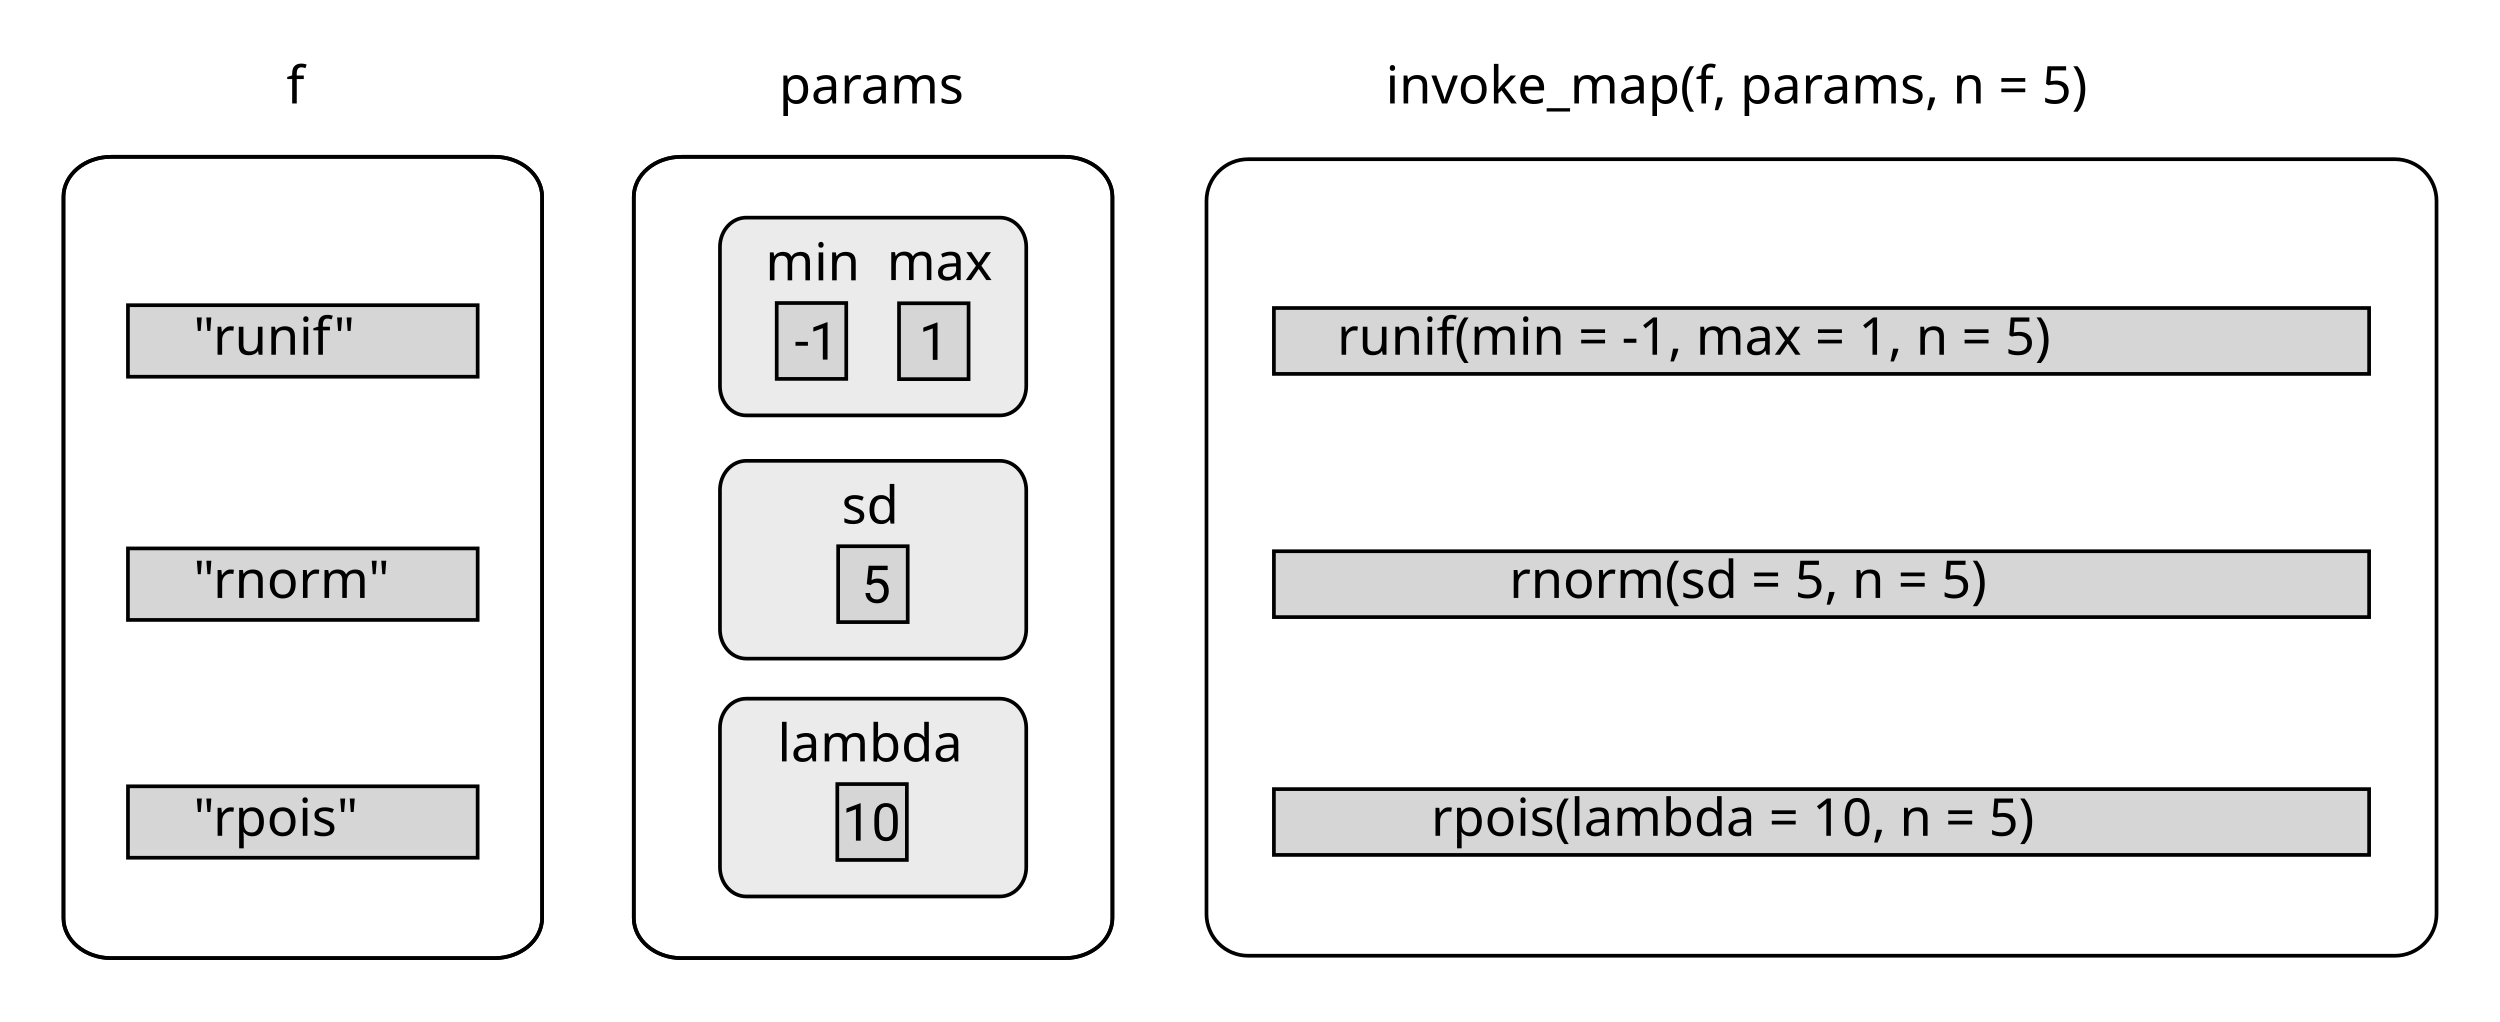
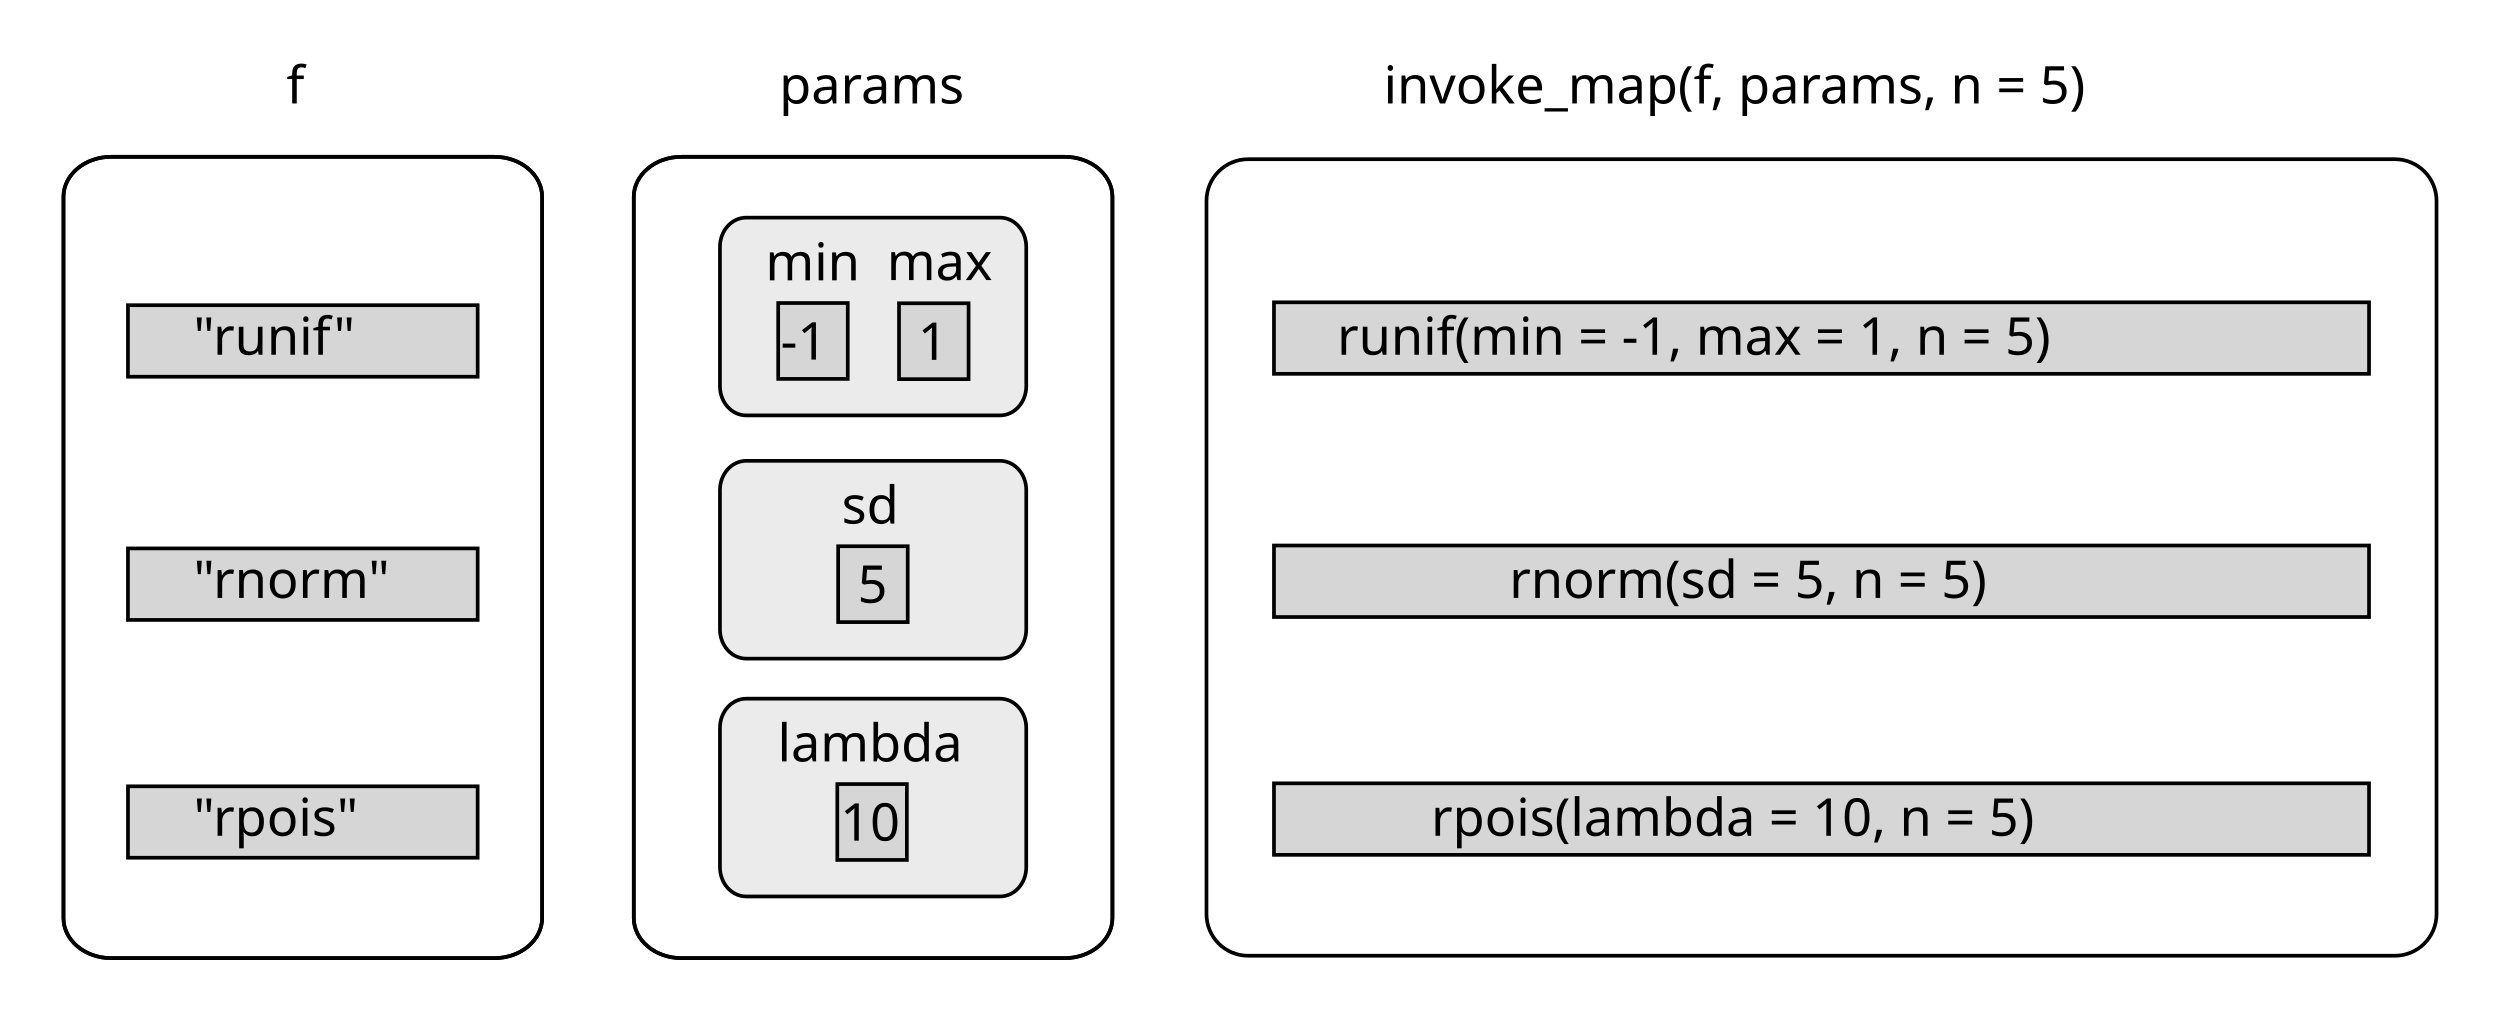
<svg xmlns="http://www.w3.org/2000/svg" version="1.1" id="svg2" width="202.838mm" height="82.889mm" viewBox="0 0 766.63 313.281">
  <defs id="defs6" />
-   <text id="text887" y="31.734" x="238.868" style="font-style:normal;font-weight:normal;font-size:40px;line-height:1.25;font-family:sans-serif;letter-spacing:0px;word-spacing:0px;fill:#000000;fill-opacity:1;stroke:none;stroke-width:1.134;stroke-miterlimit:4;stroke-dasharray:none;paint-order:markers fill stroke" xml:space="preserve">
-     <tspan style="font-style:normal;font-variant:normal;font-weight:normal;font-stretch:normal;font-size:16px;font-family:'Roboto Mono';-inkscape-font-specification:'Roboto Mono';stroke-width:1.134;stroke-miterlimit:4;stroke-dasharray:none;paint-order:markers fill stroke" y="31.734" x="238.868" id="tspan885">params</tspan>
+   <text id="text887" y="31.734" x="238.947" style="font-style:normal;font-weight:normal;font-size:40px;line-height:1.25;font-family:sans-serif;letter-spacing:0px;word-spacing:0px;fill:#000000;fill-opacity:1;stroke:none;stroke-width:1.134;stroke-miterlimit:4;stroke-dasharray:none;paint-order:markers fill stroke" xml:space="preserve">
+     <tspan style="font-style:normal;font-variant:normal;font-weight:normal;font-stretch:normal;font-size:16px;font-family:'Fira Mono';-inkscape-font-specification:'Fira Mono';stroke-width:1.134;stroke-miterlimit:4;stroke-dasharray:none;paint-order:markers fill stroke" y="31.734" x="238.947" id="tspan885">params</tspan>
  </text>
  <rect ry="12.288" rx="14.63" y="48.087" x="194.349" height="245.729" width="146.78" id="rect928" style="fill:none;fill-opacity:1;stroke:#000000;stroke-width:1.134;stroke-miterlimit:4;stroke-dasharray:none;paint-order:markers fill stroke" />
  <rect style="fill:#ebebeb;fill-opacity:1;stroke:#000000;stroke-width:1.134;stroke-miterlimit:4;stroke-dasharray:none;paint-order:markers fill stroke" id="rect1242" width="93.927" height="60.653" x="220.776" y="214.25" rx="8.056" ry="8.961" />
  <rect style="fill:#ebebeb;fill-opacity:1;stroke:#000000;stroke-width:1.134;stroke-miterlimit:4;stroke-dasharray:none;paint-order:markers fill stroke" id="rect930" width="93.927" height="60.653" x="220.776" y="66.733" rx="8.056" ry="8.961" />
-   <rect style="fill:#d6d6d6;fill-opacity:1;stroke:#000000;stroke-width:1.134;stroke-miterlimit:4;stroke-dasharray:none;paint-order:markers fill stroke" id="rect932" width="21.327" height="23.266" x="238.178" y="92.923" rx="0" ry="0" />
-   <text xml:space="preserve" style="font-style:normal;font-weight:normal;font-size:40px;line-height:1.25;font-family:sans-serif;letter-spacing:0px;word-spacing:0px;fill:#000000;fill-opacity:1;stroke:none;stroke-width:1.134;stroke-miterlimit:4;stroke-dasharray:none;paint-order:markers fill stroke" x="243.646" y="110.271" id="text936">
-     <tspan id="tspan934" x="243.646" y="110.271" style="font-style:normal;font-variant:normal;font-weight:normal;font-stretch:normal;font-size:16px;font-family:Roboto;-inkscape-font-specification:Roboto;stroke-width:1.134;stroke-miterlimit:4;stroke-dasharray:none;paint-order:markers fill stroke">-1</tspan>
+   <rect style="fill:#d6d6d6;fill-opacity:1;stroke:#000000;stroke-width:1.134;stroke-miterlimit:4;stroke-dasharray:none;paint-order:markers fill stroke" id="rect932" width="21.327" height="23.266" x="238.635" y="92.923" rx="0" ry="0" />
+   <text xml:space="preserve" style="font-style:normal;font-weight:normal;font-size:40px;line-height:1.25;font-family:sans-serif;letter-spacing:0px;word-spacing:0px;fill:#000000;fill-opacity:1;stroke:none;stroke-width:1.134;stroke-miterlimit:4;stroke-dasharray:none;paint-order:markers fill stroke" x="239.366" y="110.271" id="text936">
+     <tspan id="tspan934" x="239.366" y="110.271" style="font-style:normal;font-variant:normal;font-weight:normal;font-stretch:normal;font-size:16px;font-family:'Fira Mono';-inkscape-font-specification:'Fira Mono';stroke-width:1.134;stroke-miterlimit:4;stroke-dasharray:none;paint-order:markers fill stroke">-1</tspan>
  </text>
  <text xml:space="preserve" style="font-style:normal;font-weight:normal;font-size:40px;line-height:1.25;font-family:sans-serif;letter-spacing:0px;word-spacing:0px;fill:#000000;fill-opacity:1;stroke:none;stroke-width:1.134;stroke-miterlimit:4;stroke-dasharray:none;paint-order:markers fill stroke" x="234.724" y="85.972" id="text956">
-     <tspan id="tspan954" x="234.724" y="85.972" style="font-style:normal;font-variant:normal;font-weight:normal;font-stretch:normal;font-size:16px;font-family:'Roboto Mono';-inkscape-font-specification:'Roboto Mono';stroke-width:1.134;stroke-miterlimit:4;stroke-dasharray:none;paint-order:markers fill stroke">min</tspan>
+     <tspan id="tspan954" x="234.724" y="85.972" style="font-style:normal;font-variant:normal;font-weight:normal;font-stretch:normal;font-size:16px;font-family:'Fira Mono';-inkscape-font-specification:'Fira Mono';stroke-width:1.134;stroke-miterlimit:4;stroke-dasharray:none;paint-order:markers fill stroke">min</tspan>
  </text>
  <rect style="fill:#d6d6d6;fill-opacity:1;stroke:#000000;stroke-width:1.134;stroke-miterlimit:4;stroke-dasharray:none;paint-order:markers fill stroke" id="rect938" width="21.327" height="23.266" x="275.688" y="93.001" rx="0" ry="0" />
-   <text xml:space="preserve" style="font-style:normal;font-weight:normal;font-size:40px;line-height:1.25;font-family:sans-serif;letter-spacing:0px;word-spacing:0px;fill:#000000;fill-opacity:1;stroke:none;stroke-width:1.134;stroke-miterlimit:4;stroke-dasharray:none;paint-order:markers fill stroke" x="281.79" y="110.349" id="text942">
-     <tspan id="tspan940" x="281.79" y="110.349" style="font-style:normal;font-variant:normal;font-weight:normal;font-stretch:normal;font-size:16px;font-family:Roboto;-inkscape-font-specification:Roboto;stroke-width:1.134;stroke-miterlimit:4;stroke-dasharray:none;paint-order:markers fill stroke">1</tspan>
+   <text xml:space="preserve" style="font-style:normal;font-weight:normal;font-size:40px;line-height:1.25;font-family:sans-serif;letter-spacing:0px;word-spacing:0px;fill:#000000;fill-opacity:1;stroke:none;stroke-width:1.134;stroke-miterlimit:4;stroke-dasharray:none;paint-order:markers fill stroke" x="281.456" y="110.349" id="text942">
+     <tspan id="tspan940" x="281.456" y="110.349" style="font-style:normal;font-variant:normal;font-weight:normal;font-stretch:normal;font-size:16px;font-family:'Fira Mono';-inkscape-font-specification:'Fira Mono';stroke-width:1.134;stroke-miterlimit:4;stroke-dasharray:none;paint-order:markers fill stroke">1</tspan>
  </text>
  <text id="text960" y="85.894" x="271.95" style="font-style:normal;font-weight:normal;font-size:40px;line-height:1.25;font-family:sans-serif;letter-spacing:0px;word-spacing:0px;fill:#000000;fill-opacity:1;stroke:none;stroke-width:1.134;stroke-miterlimit:4;stroke-dasharray:none;paint-order:markers fill stroke" xml:space="preserve">
-     <tspan style="font-style:normal;font-variant:normal;font-weight:normal;font-stretch:normal;font-size:16px;font-family:'Roboto Mono';-inkscape-font-specification:'Roboto Mono';stroke-width:1.134;stroke-miterlimit:4;stroke-dasharray:none;paint-order:markers fill stroke" y="85.894" x="271.95" id="tspan958">max</tspan>
+     <tspan style="font-style:normal;font-variant:normal;font-weight:normal;font-stretch:normal;font-size:16px;font-family:'Fira Mono';-inkscape-font-specification:'Fira Mono';stroke-width:1.134;stroke-miterlimit:4;stroke-dasharray:none;paint-order:markers fill stroke" y="85.894" x="271.95" id="tspan958">max</tspan>
  </text>
  <rect ry="8.961" rx="8.056" y="141.314" x="220.776" height="60.653" width="93.927" id="rect1240" style="fill:#ebebeb;fill-opacity:1;stroke:#000000;stroke-width:1.134;stroke-miterlimit:4;stroke-dasharray:none;paint-order:markers fill stroke" />
  <rect ry="0" rx="0" y="167.504" x="257.022" height="23.266" width="21.327" id="rect1030" style="fill:#d6d6d6;fill-opacity:1;stroke:#000000;stroke-width:1.134;stroke-miterlimit:4;stroke-dasharray:none;paint-order:markers fill stroke" />
-   <text id="text1034" y="184.852" x="264.174" style="font-style:normal;font-weight:normal;font-size:40px;line-height:1.25;font-family:sans-serif;letter-spacing:0px;word-spacing:0px;fill:#000000;fill-opacity:1;stroke:none;stroke-width:1.134;stroke-miterlimit:4;stroke-dasharray:none;paint-order:markers fill stroke" xml:space="preserve">
-     <tspan style="font-style:normal;font-variant:normal;font-weight:normal;font-stretch:normal;font-size:16px;font-family:Roboto;-inkscape-font-specification:Roboto;stroke-width:1.134;stroke-miterlimit:4;stroke-dasharray:none;paint-order:markers fill stroke" y="184.852" x="264.174" id="tspan1032">5</tspan>
+   <text id="text1034" y="184.852" x="262.99" style="font-style:normal;font-weight:normal;font-size:40px;line-height:1.25;font-family:sans-serif;letter-spacing:0px;word-spacing:0px;fill:#000000;fill-opacity:1;stroke:none;stroke-width:1.134;stroke-miterlimit:4;stroke-dasharray:none;paint-order:markers fill stroke" xml:space="preserve">
+     <tspan style="font-style:normal;font-variant:normal;font-weight:normal;font-stretch:normal;font-size:16px;font-family:'Fira Mono';-inkscape-font-specification:'Fira Mono';stroke-width:1.134;stroke-miterlimit:4;stroke-dasharray:none;paint-order:markers fill stroke" y="184.852" x="262.99" id="tspan1032">5</tspan>
  </text>
  <text id="text1040" y="160.554" x="258.096" style="font-style:normal;font-weight:normal;font-size:40px;line-height:1.25;font-family:sans-serif;letter-spacing:0px;word-spacing:0px;fill:#000000;fill-opacity:1;stroke:none;stroke-width:1.134;stroke-miterlimit:4;stroke-dasharray:none;paint-order:markers fill stroke" xml:space="preserve">
-     <tspan style="font-style:normal;font-variant:normal;font-weight:normal;font-stretch:normal;font-size:16px;font-family:'Roboto Mono';-inkscape-font-specification:'Roboto Mono';stroke-width:1.134;stroke-miterlimit:4;stroke-dasharray:none;paint-order:markers fill stroke" y="160.554" x="258.096" id="tspan1038">sd</tspan>
+     <tspan style="font-style:normal;font-variant:normal;font-weight:normal;font-stretch:normal;font-size:16px;font-family:'Fira Mono';-inkscape-font-specification:'Fira Mono';stroke-width:1.134;stroke-miterlimit:4;stroke-dasharray:none;paint-order:markers fill stroke" y="160.554" x="258.096" id="tspan1038">sd</tspan>
  </text>
  <rect style="fill:#d6d6d6;fill-opacity:1;stroke:#000000;stroke-width:1.134;stroke-miterlimit:4;stroke-dasharray:none;paint-order:markers fill stroke" id="rect1091" width="21.327" height="23.266" x="256.76" y="240.44" rx="0" ry="0" />
-   <text xml:space="preserve" style="font-style:normal;font-weight:normal;font-size:40px;line-height:1.25;font-family:sans-serif;letter-spacing:0px;word-spacing:0px;fill:#000000;fill-opacity:1;stroke:none;stroke-width:1.134;stroke-miterlimit:4;stroke-dasharray:none;paint-order:markers fill stroke" x="258.221" y="257.788" id="text1095">
-     <tspan id="tspan1093" x="258.221" y="257.788" style="font-style:normal;font-variant:normal;font-weight:normal;font-stretch:normal;font-size:16px;font-family:Roboto;-inkscape-font-specification:Roboto;stroke-width:1.134;stroke-miterlimit:4;stroke-dasharray:none;paint-order:markers fill stroke">10</tspan>
+   <text xml:space="preserve" style="font-style:normal;font-weight:normal;font-size:40px;line-height:1.25;font-family:sans-serif;letter-spacing:0px;word-spacing:0px;fill:#000000;fill-opacity:1;stroke:none;stroke-width:1.134;stroke-miterlimit:4;stroke-dasharray:none;paint-order:markers fill stroke" x="257.667" y="257.788" id="text1095">
+     <tspan id="tspan1093" x="257.667" y="257.788" style="font-style:normal;font-variant:normal;font-weight:normal;font-stretch:normal;font-size:16px;font-family:'Fira Mono';-inkscape-font-specification:'Fira Mono';stroke-width:1.134;stroke-miterlimit:4;stroke-dasharray:none;paint-order:markers fill stroke">10</tspan>
  </text>
  <text xml:space="preserve" style="font-style:normal;font-weight:normal;font-size:40px;line-height:1.25;font-family:sans-serif;letter-spacing:0px;word-spacing:0px;fill:#000000;fill-opacity:1;stroke:none;stroke-width:1.134;stroke-miterlimit:4;stroke-dasharray:none;paint-order:markers fill stroke" x="238.436" y="233.49" id="text1101">
-     <tspan id="tspan1099" x="238.436" y="233.49" style="font-style:normal;font-variant:normal;font-weight:normal;font-stretch:normal;font-size:16px;font-family:'Roboto Mono';-inkscape-font-specification:'Roboto Mono';stroke-width:1.134;stroke-miterlimit:4;stroke-dasharray:none;paint-order:markers fill stroke">lambda</tspan>
+     <tspan id="tspan1099" x="238.436" y="233.49" style="font-style:normal;font-variant:normal;font-weight:normal;font-stretch:normal;font-size:16px;font-family:'Fira Mono';-inkscape-font-specification:'Fira Mono';stroke-width:1.134;stroke-miterlimit:4;stroke-dasharray:none;paint-order:markers fill stroke">lambda</tspan>
  </text>
  <rect style="fill:none;fill-opacity:1;stroke:#000000;stroke-width:1.134;stroke-miterlimit:4;stroke-dasharray:none;paint-order:markers fill stroke" id="rect1291" width="146.78" height="245.729" x="194.349" y="48.087" rx="14.63" ry="12.288" />
  <text xml:space="preserve" style="font-style:normal;font-weight:normal;font-size:40px;line-height:1.25;font-family:sans-serif;letter-spacing:0px;word-spacing:0px;fill:#000000;fill-opacity:1;stroke:none;stroke-width:1.134;stroke-miterlimit:4;stroke-dasharray:none;paint-order:markers fill stroke" x="87.843" y="31.734" id="text919">
-     <tspan id="tspan917" x="87.843" y="31.734" style="font-style:normal;font-variant:normal;font-weight:normal;font-stretch:normal;font-size:16px;font-family:'Roboto Mono';-inkscape-font-specification:'Roboto Mono';stroke-width:1.134;stroke-miterlimit:4;stroke-dasharray:none;paint-order:markers fill stroke">f</tspan>
+     <tspan id="tspan917" x="87.843" y="31.734" style="font-style:normal;font-variant:normal;font-weight:normal;font-stretch:normal;font-size:16px;font-family:'Fira Mono';-inkscape-font-specification:'Fira Mono';stroke-width:1.134;stroke-miterlimit:4;stroke-dasharray:none;paint-order:markers fill stroke">f</tspan>
  </text>
  <rect style="fill:none;fill-opacity:1;stroke:#000000;stroke-width:1.134;stroke-miterlimit:4;stroke-dasharray:none;paint-order:markers fill stroke" id="rect1336" width="146.78" height="245.729" x="19.465" y="48.087" rx="14.63" ry="12.288" />
  <rect ry="12.288" rx="14.63" y="48.087" x="19.465" height="245.729" width="146.78" id="rect1416" style="fill:none;fill-opacity:1;stroke:#000000;stroke-width:1.134;stroke-miterlimit:4;stroke-dasharray:none;paint-order:markers fill stroke" />
  <rect ry="0" rx="0" y="241.122" x="39.241" height="21.903" width="107.227" id="rect1781" style="fill:#d6d6d6;fill-opacity:1;stroke:#000000;stroke-width:1.134;stroke-miterlimit:4;stroke-dasharray:none;paint-order:markers fill stroke" />
  <text id="text1785" y="256.3" x="59.319" style="font-style:normal;font-weight:normal;font-size:40px;line-height:1.25;font-family:sans-serif;letter-spacing:0px;word-spacing:0px;fill:#000000;fill-opacity:1;stroke:none;stroke-width:1.134;stroke-miterlimit:4;stroke-dasharray:none;paint-order:markers fill stroke" xml:space="preserve">
-     <tspan style="font-style:normal;font-variant:normal;font-weight:normal;font-stretch:normal;font-size:16px;font-family:'Roboto Mono';-inkscape-font-specification:'Roboto Mono';stroke-width:1.134;stroke-miterlimit:4;stroke-dasharray:none;paint-order:markers fill stroke" y="256.3" x="59.319" id="tspan1783">"rpois"</tspan>
+     <tspan style="font-style:normal;font-variant:normal;font-weight:normal;font-stretch:normal;font-size:16px;font-family:'Fira Mono';-inkscape-font-specification:'Fira Mono';stroke-width:1.134;stroke-miterlimit:4;stroke-dasharray:none;paint-order:markers fill stroke" y="256.3" x="59.319" id="tspan1783">"rpois"</tspan>
  </text>
  <rect style="fill:#d6d6d6;fill-opacity:1;stroke:#000000;stroke-width:1.134;stroke-miterlimit:4;stroke-dasharray:none;paint-order:markers fill stroke" id="rect1787" width="107.241" height="21.932" x="39.234" y="168.171" rx="0" ry="0" />
  <text xml:space="preserve" style="font-style:normal;font-weight:normal;font-size:40px;line-height:1.25;font-family:sans-serif;letter-spacing:0px;word-spacing:0px;fill:#000000;fill-opacity:1;stroke:none;stroke-width:1.134;stroke-miterlimit:4;stroke-dasharray:none;paint-order:markers fill stroke" x="59.319" y="183.364" id="text1791">
-     <tspan id="tspan1789" x="59.319" y="183.364" style="font-style:normal;font-variant:normal;font-weight:normal;font-stretch:normal;font-size:16px;font-family:'Roboto Mono';-inkscape-font-specification:'Roboto Mono';stroke-width:1.134;stroke-miterlimit:4;stroke-dasharray:none;paint-order:markers fill stroke">"rnorm"</tspan>
+     <tspan id="tspan1789" x="59.319" y="183.364" style="font-style:normal;font-variant:normal;font-weight:normal;font-stretch:normal;font-size:16px;font-family:'Fira Mono';-inkscape-font-specification:'Fira Mono';stroke-width:1.134;stroke-miterlimit:4;stroke-dasharray:none;paint-order:markers fill stroke">"rnorm"</tspan>
  </text>
  <rect ry="0" rx="0" y="93.59" x="39.234" height="21.932" width="107.241" id="rect1793" style="fill:#d6d6d6;fill-opacity:1;stroke:#000000;stroke-width:1.134;stroke-miterlimit:4;stroke-dasharray:none;paint-order:markers fill stroke" />
  <text id="text1797" y="108.783" x="59.304" style="font-style:normal;font-weight:normal;font-size:40px;line-height:1.25;font-family:sans-serif;letter-spacing:0px;word-spacing:0px;fill:#000000;fill-opacity:1;stroke:none;stroke-width:1.134;stroke-miterlimit:4;stroke-dasharray:none;paint-order:markers fill stroke" xml:space="preserve">
-     <tspan style="font-style:normal;font-variant:normal;font-weight:normal;font-stretch:normal;font-size:16px;font-family:'Roboto Mono';-inkscape-font-specification:'Roboto Mono';stroke-width:1.134;stroke-miterlimit:4;stroke-dasharray:none;paint-order:markers fill stroke" y="108.783" x="59.304" id="tspan1795">"runif"</tspan>
+     <tspan style="font-style:normal;font-variant:normal;font-weight:normal;font-stretch:normal;font-size:16px;font-family:'Fira Mono';-inkscape-font-specification:'Fira Mono';stroke-width:1.134;stroke-miterlimit:4;stroke-dasharray:none;paint-order:markers fill stroke" y="108.783" x="59.304" id="tspan1795">"runif"</tspan>
  </text>
-   <text xml:space="preserve" style="font-style:normal;font-weight:normal;font-size:40px;line-height:1.25;font-family:sans-serif;letter-spacing:0px;word-spacing:0px;fill:#000000;fill-opacity:1;stroke:none;stroke-width:1.134;stroke-miterlimit:4;stroke-dasharray:none;paint-order:markers fill stroke" x="424.927" y="31.734" id="text843">
-     <tspan id="tspan841" x="424.927" y="31.734" style="font-style:normal;font-variant:normal;font-weight:normal;font-stretch:normal;font-size:16px;font-family:'Roboto Mono';-inkscape-font-specification:'Roboto Mono';stroke-width:1.134;stroke-miterlimit:4;stroke-dasharray:none;paint-order:markers fill stroke">invoke_map(f, params, n = 5)</tspan>
+   <text xml:space="preserve" style="font-style:normal;font-weight:normal;font-size:40px;line-height:1.25;font-family:sans-serif;letter-spacing:0px;word-spacing:0px;fill:#000000;fill-opacity:1;stroke:none;stroke-width:1.134;stroke-miterlimit:4;stroke-dasharray:none;paint-order:markers fill stroke" x="424.284" y="31.734" id="text843">
+     <tspan id="tspan841" x="424.284" y="31.734" style="font-style:normal;font-variant:normal;font-weight:normal;font-stretch:normal;font-size:16px;font-family:'Fira Mono';-inkscape-font-specification:'Fira Mono';stroke-width:1.134;stroke-miterlimit:4;stroke-dasharray:none;paint-order:markers fill stroke">invoke_map(f, params, n = 5)</tspan>
  </text>
  <rect style="fill:none;fill-opacity:1;stroke:#000000;stroke-width:1.134;stroke-miterlimit:4;stroke-dasharray:none;paint-order:markers fill stroke" id="rect1823" width="377.195" height="244.257" x="369.971" y="48.823" rx="12.763" ry="12.763" />
-   <rect style="fill:#d6d6d6;fill-opacity:1;stroke:#000000;stroke-width:1.134;stroke-miterlimit:4;stroke-dasharray:none;paint-order:markers fill stroke" id="rect1827" width="335.848" height="20.183" x="390.644" y="241.982" rx="0" ry="0" />
+   <rect style="fill:#d6d6d6;fill-opacity:1;stroke:#000000;stroke-width:1.134;stroke-miterlimit:4;stroke-dasharray:none;paint-order:markers fill stroke" id="rect1827" width="335.8" height="21.932" x="390.668" y="240.209" rx="0" ry="0" />
  <text xml:space="preserve" style="font-style:normal;font-weight:normal;font-size:40px;line-height:1.25;font-family:sans-serif;letter-spacing:0px;word-spacing:0px;fill:#000000;fill-opacity:1;stroke:none;stroke-width:1.134;stroke-miterlimit:4;stroke-dasharray:none;paint-order:markers fill stroke" x="438.841" y="256.3" id="text1831">
-     <tspan id="tspan1829" x="438.841" y="256.3" style="font-style:normal;font-variant:normal;font-weight:normal;font-stretch:normal;font-size:16px;font-family:'Roboto Mono';-inkscape-font-specification:'Roboto Mono';stroke-width:1.134;stroke-miterlimit:4;stroke-dasharray:none;paint-order:markers fill stroke">rpois(lambda = 10, n = 5)</tspan>
+     <tspan id="tspan1829" x="438.841" y="256.3" style="font-style:normal;font-variant:normal;font-weight:normal;font-stretch:normal;font-size:16px;font-family:'Fira Mono';-inkscape-font-specification:'Fira Mono';stroke-width:1.134;stroke-miterlimit:4;stroke-dasharray:none;paint-order:markers fill stroke">rpois(lambda = 10, n = 5)</tspan>
  </text>
-   <rect ry="0" rx="0" y="169.038" x="390.644" height="20.198" width="335.849" id="rect1835" style="fill:#d6d6d6;fill-opacity:1;stroke:#000000;stroke-width:1.134;stroke-miterlimit:4;stroke-dasharray:none;paint-order:markers fill stroke" />
+   <rect ry="0" rx="0" y="167.283" x="390.667" height="21.93" width="335.801" id="rect1835" style="fill:#d6d6d6;fill-opacity:1;stroke:#000000;stroke-width:1.136;stroke-miterlimit:4;stroke-dasharray:none;paint-order:markers fill stroke" />
  <text id="text1839" y="183.364" x="462.826" style="font-style:normal;font-weight:normal;font-size:40px;line-height:1.25;font-family:sans-serif;letter-spacing:0px;word-spacing:0px;fill:#000000;fill-opacity:1;stroke:none;stroke-width:1.134;stroke-miterlimit:4;stroke-dasharray:none;paint-order:markers fill stroke" xml:space="preserve">
-     <tspan style="font-style:normal;font-variant:normal;font-weight:normal;font-stretch:normal;font-size:16px;font-family:'Roboto Mono';-inkscape-font-specification:'Roboto Mono';stroke-width:1.134;stroke-miterlimit:4;stroke-dasharray:none;paint-order:markers fill stroke" y="183.364" x="462.826" id="tspan1837">rnorm(sd = 5, n = 5)</tspan>
+     <tspan style="font-style:normal;font-variant:normal;font-weight:normal;font-stretch:normal;font-size:16px;font-family:'Fira Mono';-inkscape-font-specification:'Fira Mono';stroke-width:1.134;stroke-miterlimit:4;stroke-dasharray:none;paint-order:markers fill stroke" y="183.364" x="462.826" id="tspan1837">rnorm(sd = 5, n = 5)</tspan>
  </text>
-   <rect style="fill:#d6d6d6;fill-opacity:1;stroke:#000000;stroke-width:1.134;stroke-miterlimit:4;stroke-dasharray:none;paint-order:markers fill stroke" id="rect1843" width="335.853" height="20.207" x="390.642" y="94.453" rx="0" ry="0" />
+   <rect style="fill:#d6d6d6;fill-opacity:1;stroke:#000000;stroke-width:1.134;stroke-miterlimit:4;stroke-dasharray:none;paint-order:markers fill stroke" id="rect1843" width="335.806" height="21.932" x="390.665" y="92.704" rx="0" ry="0" />
  <text xml:space="preserve" style="font-style:normal;font-weight:normal;font-size:40px;line-height:1.25;font-family:sans-serif;letter-spacing:0px;word-spacing:0px;fill:#000000;fill-opacity:1;stroke:none;stroke-width:1.134;stroke-miterlimit:4;stroke-dasharray:none;paint-order:markers fill stroke" x="410.029" y="108.783" id="text1847">
-     <tspan id="tspan1845" x="410.029" y="108.783" style="font-style:normal;font-variant:normal;font-weight:normal;font-stretch:normal;font-size:16px;font-family:'Roboto Mono';-inkscape-font-specification:'Roboto Mono';stroke-width:1.134;stroke-miterlimit:4;stroke-dasharray:none;paint-order:markers fill stroke">runif(min = -1, max = 1, n = 5)</tspan>
+     <tspan id="tspan1845" x="410.029" y="108.783" style="font-style:normal;font-variant:normal;font-weight:normal;font-stretch:normal;font-size:16px;font-family:'Fira Mono';-inkscape-font-specification:'Fira Mono';stroke-width:1.134;stroke-miterlimit:4;stroke-dasharray:none;paint-order:markers fill stroke">runif(min = -1, max = 1, n = 5)</tspan>
  </text>
</svg>
